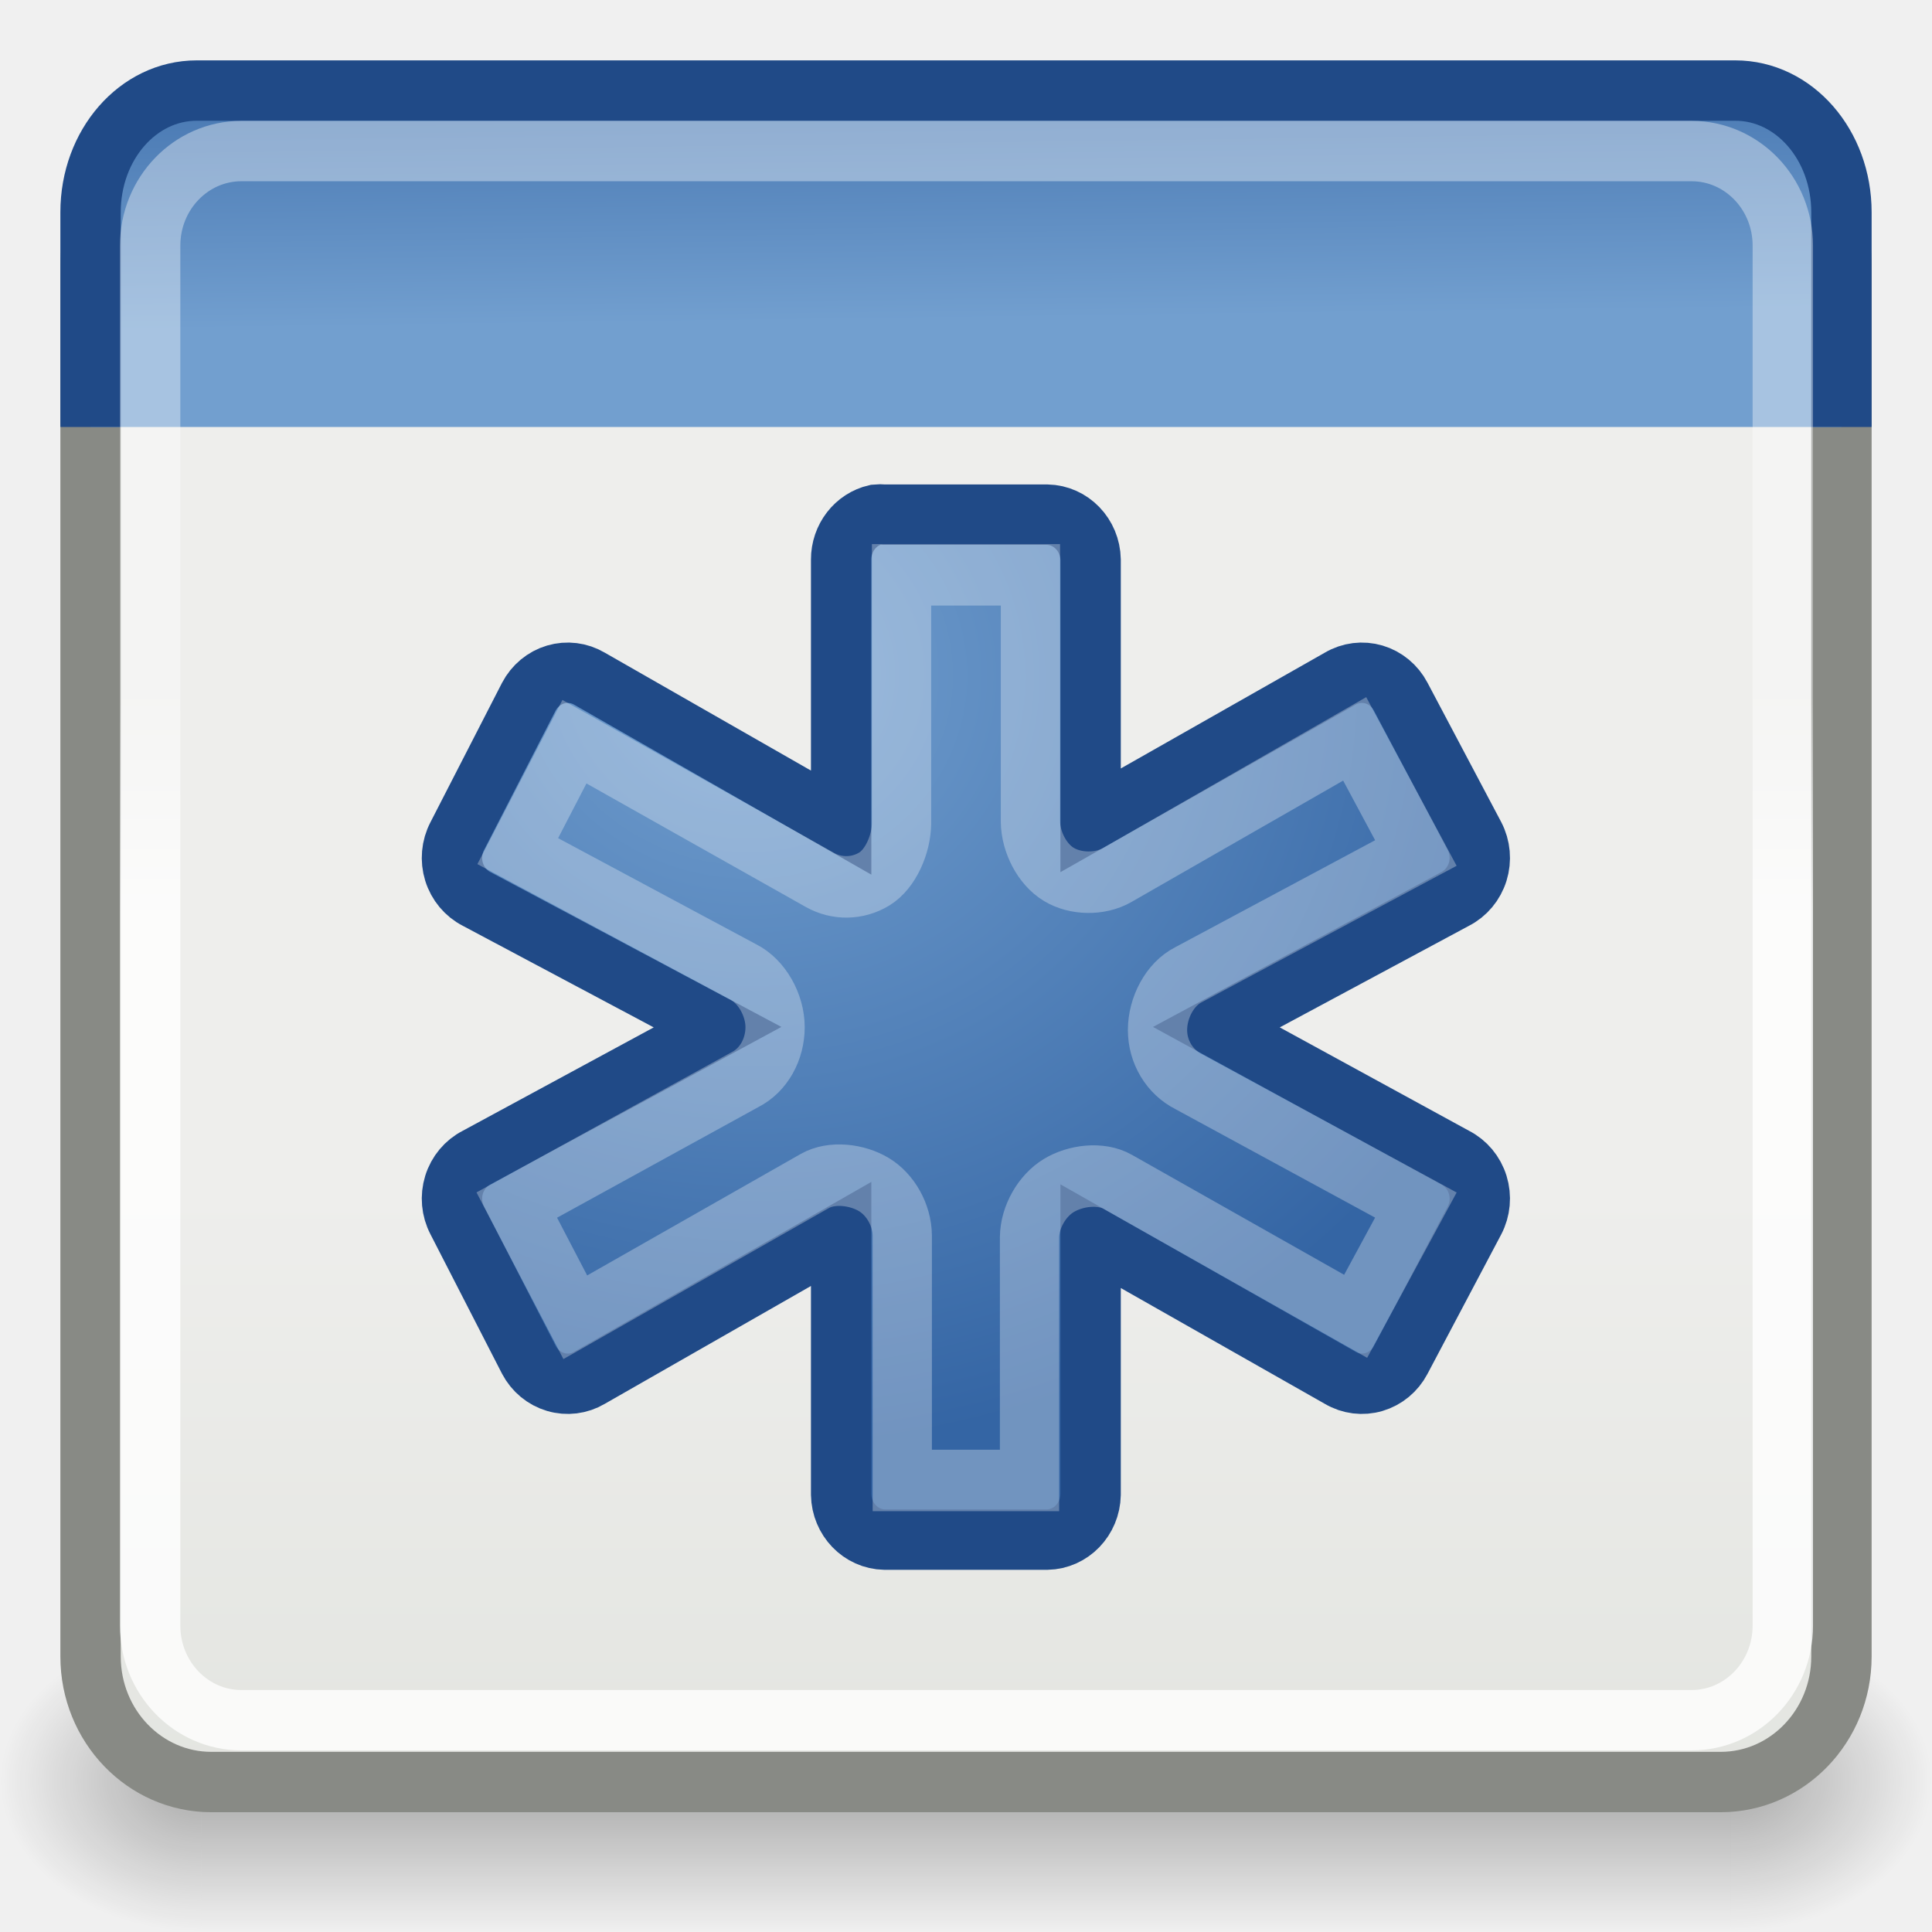
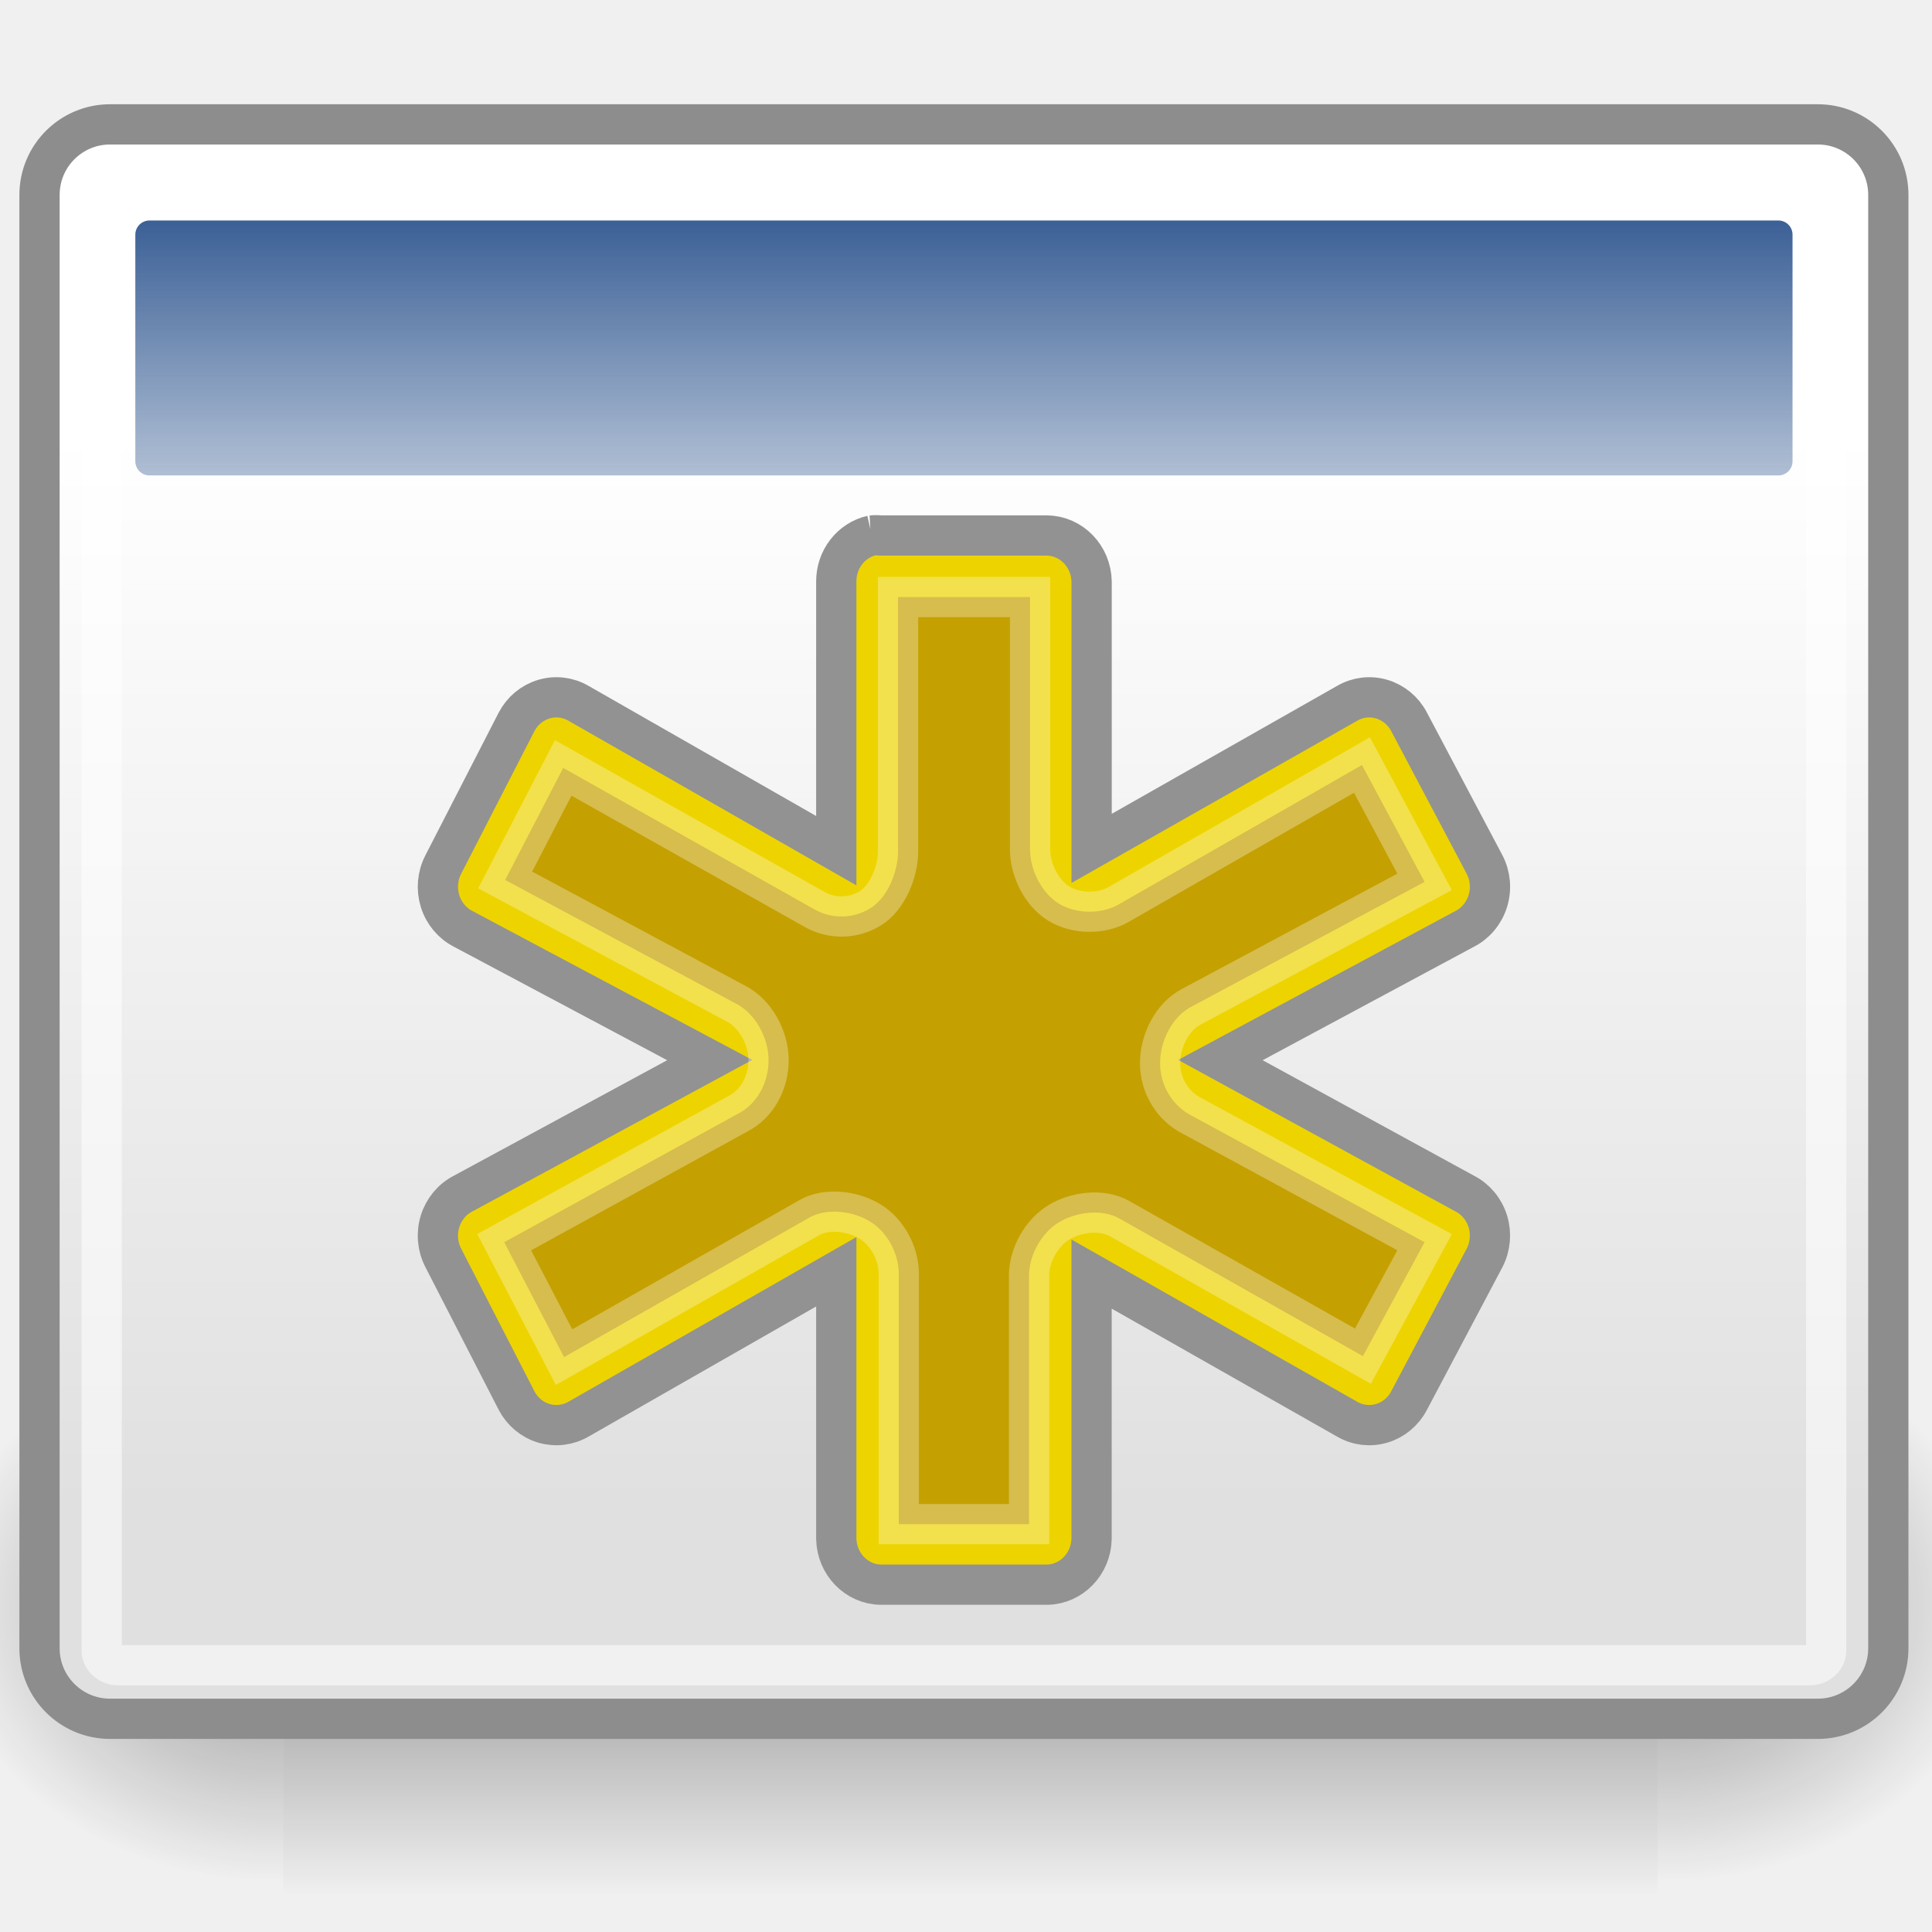
- <svg xmlns="http://www.w3.org/2000/svg" xmlns:xlink="http://www.w3.org/1999/xlink" width="32" height="32" id="svg11300" version="1.0">
+ <svg xmlns="http://www.w3.org/2000/svg" xmlns:xlink="http://www.w3.org/1999/xlink" width="48" height="48" id="svg11300" version="1.0">
  <defs id="defs3">
-     <linearGradient id="linearGradient6146">
-       <stop style="stop-color:#729fcf;stop-opacity:1" offset="0" id="stop6148" />
-       <stop style="stop-color:#3465a4;stop-opacity:1" offset="1" id="stop6150" />
+     <linearGradient id="linearGradient5048">
+       <stop style="stop-color:black;stop-opacity:0;" offset="0" id="stop5050" />
+       <stop id="stop5056" offset="0.5" style="stop-color:black;stop-opacity:1;" />
+       <stop style="stop-color:black;stop-opacity:0;" offset="1" id="stop5052" />
    </linearGradient>
-     <linearGradient id="linearGradient47870">
-       <stop id="stop47872" offset="0" style="stop-color:#000000;stop-opacity:0" />
-       <stop id="stop47878" offset="0.5" style="stop-color:#000000;stop-opacity:1" />
-       <stop id="stop47874" offset="1" style="stop-color:#000000;stop-opacity:0" />
+     <linearGradient id="linearGradient5060">
+       <stop style="stop-color:black;stop-opacity:1;" offset="0" id="stop5062" />
+       <stop style="stop-color:black;stop-opacity:0;" offset="1" id="stop5064" />
    </linearGradient>
-     <linearGradient id="linearGradient51765">
-       <stop id="stop51767" offset="0" style="stop-color:#000000;stop-opacity:1" />
-       <stop id="stop51769" offset="1" style="stop-color:#000000;stop-opacity:0" />
+     <linearGradient id="linearGradient3832">
+       <stop style="stop-color:#ffffff;stop-opacity:1;" offset="0" id="stop3834" />
+       <stop style="stop-color:#e0e0e0;stop-opacity:1;" offset="1" id="stop3836" />
    </linearGradient>
-     <linearGradient id="linearGradient2781">
-       <stop id="stop2783" offset="0" style="stop-color:#d3d7cf;stop-opacity:1" />
-       <stop id="stop2785" offset="1" style="stop-color:#eeeeec;stop-opacity:1" />
+     <linearGradient id="linearGradient4816">
+       <stop style="stop-color:#204a87;stop-opacity:1;" offset="0" id="stop4818" />
+       <stop style="stop-color:#204a87;stop-opacity:0;" offset="1" id="stop4820" />
    </linearGradient>
-     <linearGradient id="linearGradient3674">
-       <stop id="stop3676" offset="0" style="stop-color:#3465a4;stop-opacity:1" />
-       <stop id="stop3678" offset="1" style="stop-color:#729fcf;stop-opacity:1;" />
-     </linearGradient>
-     <linearGradient id="linearGradient3690">
-       <stop id="stop3692" offset="0" style="stop-color:white;stop-opacity:1;" />
-       <stop id="stop3694" offset="1" style="stop-color:white;stop-opacity:0.469" />
-     </linearGradient>
-     <radialGradient xlink:href="#linearGradient6146" id="radialGradient3179" cx="-12.486" cy="15.954" fx="-12.486" fy="15.954" r="7.904" gradientTransform="matrix(-0.1671136,1.620716,-1.745332,-0.1932771,38.07869,34.42765)" gradientUnits="userSpaceOnUse" />
-     <linearGradient xlink:href="#linearGradient3690" id="linearGradient8015" gradientUnits="userSpaceOnUse" gradientTransform="matrix(1.260542,0,0,1.205855,-7.473394,-4.945944)" x1="9.5" y1="16.264" x2="9.5" y2="13.409" />
-     <linearGradient xlink:href="#linearGradient3674" id="linearGradient8018" gradientUnits="userSpaceOnUse" gradientTransform="matrix(1.244631,0,0,1.270795,-7.074154,-5.301762)" x1="16.441" y1="3.947" x2="16.491" y2="8.124" />
-     <linearGradient xlink:href="#linearGradient2781" id="linearGradient8021" gradientUnits="userSpaceOnUse" gradientTransform="matrix(1.244631,0,0,1.176776,-7.074154,-3.982654)" x1="24.926" y1="40" x2="24.926" y2="19.539" />
-     <linearGradient xlink:href="#linearGradient47870" id="linearGradient8027" gradientUnits="userSpaceOnUse" gradientTransform="matrix(0.9788196,0,0,0.7154223,-8.500802,52.11272)" x1="32.085" y1="-14.402" x2="32.085" y2="-5.563" />
-     <radialGradient xlink:href="#linearGradient51765" id="radialGradient8029" gradientUnits="userSpaceOnUse" gradientTransform="matrix(1.957639,-8.146468e-7,6.6614241e-7,1.456579,-59.01756,62.73807)" cx="51.438" cy="-12.203" fx="51.438" fy="-12.203" r="2.172" />
-     <radialGradient xlink:href="#linearGradient51765" id="radialGradient8031" gradientUnits="userSpaceOnUse" gradientTransform="matrix(-1.957639,-9.2540676e-8,-1.2888861e-7,1.456579,110.0178,62.73803)" cx="51.438" cy="-12.203" fx="51.438" fy="-12.203" r="2.172" />
-     <radialGradient r="2.172" fy="-12.203" fx="51.438" cy="-12.203" cx="51.438" gradientTransform="matrix(-1.957639,-9.2540676e-8,-1.2888861e-7,1.456579,110.0178,62.73803)" gradientUnits="userSpaceOnUse" id="radialGradient8045" xlink:href="#linearGradient51765" />
-     <radialGradient r="2.172" fy="-12.203" fx="51.438" cy="-12.203" cx="51.438" gradientTransform="matrix(1.957639,-8.146468e-7,6.6614241e-7,1.456579,-59.01756,62.73807)" gradientUnits="userSpaceOnUse" id="radialGradient8043" xlink:href="#linearGradient51765" />
-     <linearGradient y2="-5.563" x2="32.085" y1="-14.402" x1="32.085" gradientTransform="matrix(0.9788196,0,0,0.7154223,-8.500802,52.11272)" gradientUnits="userSpaceOnUse" id="linearGradient8041" xlink:href="#linearGradient47870" />
-     <linearGradient y2="19.539" x2="24.926" y1="40" x1="24.926" gradientTransform="matrix(1.244631,0,0,1.222395,-7.074154,-4.226544)" gradientUnits="userSpaceOnUse" id="linearGradient8035" xlink:href="#linearGradient2781" />
-     <linearGradient y2="8.124" x2="16.491" y1="3.947" x1="16.441" gradientTransform="matrix(1.244631,0,0,1.380805,-7.074154,-5.890579)" gradientUnits="userSpaceOnUse" id="linearGradient8032" xlink:href="#linearGradient3674" />
-     <linearGradient y2="13.409" x2="9.5" y1="16.264" x1="9.5" gradientTransform="matrix(1.260542,0,0,1.249796,-7.473393,-5.217343)" gradientUnits="userSpaceOnUse" id="linearGradient8029" xlink:href="#linearGradient3690" />
+     <linearGradient xlink:href="#linearGradient5048" id="linearGradient5169" gradientUnits="userSpaceOnUse" gradientTransform="matrix(2.774389,0,0,1.969706,-1892.179,-872.8854)" x1="302.857" y1="366.648" x2="302.857" y2="609.505" />
+     <radialGradient xlink:href="#linearGradient5060" id="radialGradient5171" gradientUnits="userSpaceOnUse" gradientTransform="matrix(2.774389,0,0,1.969706,-1891.633,-872.8854)" cx="605.714" cy="486.648" fx="605.714" fy="486.648" r="117.143" />
+     <radialGradient xlink:href="#linearGradient5060" id="radialGradient5173" gradientUnits="userSpaceOnUse" gradientTransform="matrix(-2.774389,0,0,1.969706,112.7623,-872.8854)" cx="605.714" cy="486.648" fx="605.714" fy="486.648" r="117.143" />
+     <linearGradient xlink:href="#linearGradient4816" id="linearGradient3001" gradientUnits="userSpaceOnUse" x1="13.268" y1="7.719" x2="13.268" y2="12.481" gradientTransform="matrix(2.873047,0,0,2.532368,-14.17013,-31.54272)" />
+     <linearGradient xlink:href="#linearGradient3832" id="linearGradient3004" gradientUnits="userSpaceOnUse" gradientTransform="matrix(2.85537,0,0,2.493919,-14.72251,-32.84101)" x1="17.881" y1="11.073" x2="17.881" y2="21.768" />
  </defs>
-   <g id="layer1">
-     <g id="g8026">
-       <g id="g8007" transform="matrix(0.7831573,0,0,0.7895297,-3.970607,-6.002103)">
-         <rect id="rect8009" style="opacity:0.3;fill:url(#linearGradient8041);fill-opacity:1;fill-rule:evenodd;stroke:none" y="41.809" x="9.322" height="6.323" width="32.357" />
-         <path id="path8011" style="opacity:0.3;fill:url(#radialGradient8043);fill-opacity:1;fill-rule:evenodd;stroke:none" d="M 41.678,41.8 L 41.678,48.127 C 44.022,48.103 45.93,46.705 45.93,44.974 C 45.93,43.243 44.022,41.824 41.678,41.8 z" />
-         <path id="path8013" style="opacity:0.3;fill:url(#radialGradient8045);fill-opacity:1;fill-rule:evenodd;stroke:none" d="M 9.322,41.8 L 9.322,48.127 C 6.978,48.103 5.07,46.705 5.07,44.974 C 5.07,43.243 6.978,41.824 9.322,41.8 z" />
-       </g>
-       <rect ry="2.078" rx="2" y="2.309" x="1.5" height="27.207" width="29" id="rect8015" style="fill:url(#linearGradient8035);fill-opacity:1;stroke:#888a85;stroke-width:1;stroke-miterlimit:4;stroke-opacity:1;stroke-dasharray:none" />
-       <path id="path8017" d="M 1.5,7.072 L 1.5,3.515 C 1.5,2.399 2.284,1.5 3.258,1.5 L 28.742,1.5 C 29.716,1.5 30.5,2.399 30.5,3.515 L 30.5,7.072" style="fill:url(#linearGradient8032);fill-opacity:1;stroke:#204a87;stroke-width:1;stroke-miterlimit:4;stroke-opacity:1" />
-       <rect ry="1.566" rx="1.511" y="2.502" x="2.487" height="25.99" width="27.042" id="rect8019" style="opacity:0.8;fill:none;stroke:url(#linearGradient8029);stroke-width:1;stroke-miterlimit:4;stroke-opacity:1;stroke-dasharray:none" />
+   <g id="layer1" transform="translate(0,16)">
+     <g id="g5022" transform="matrix(0.02548766,0,0,0.02971955,46.77794,21.35425)">
+       <rect y="-150.697" x="-1559.252" height="478.357" width="1339.633" id="rect4173" style="opacity:0.402;color:#000000;fill:url(#linearGradient5169);fill-opacity:1;fill-rule:nonzero;stroke:none;stroke-width:1;marker:none;visibility:visible;display:inline;overflow:visible" />
+       <path id="path5058" d="m -219.619,-150.68 c 0,0 0,478.331 0,478.331 142.874,0.9 345.4,-107.17 345.4,-239.196 0,-132.027 -159.437,-239.135 -345.4,-239.135 z" style="opacity:0.402;color:#000000;fill:url(#radialGradient5171);fill-opacity:1;fill-rule:nonzero;stroke:none;stroke-width:1;marker:none;visibility:visible;display:inline;overflow:visible" />
+       <path style="opacity:0.402;color:#000000;fill:url(#radialGradient5173);fill-opacity:1;fill-rule:nonzero;stroke:none;stroke-width:1;marker:none;visibility:visible;display:inline;overflow:visible" d="m -1559.252,-150.68 c 0,0 0,478.331 0,478.331 -142.874,0.9 -345.4,-107.17 -345.4,-239.196 0,-132.027 159.437,-239.135 345.4,-239.135 z" id="path5018" />
    </g>
-     <path style="font-size:28px;font-style:normal;font-weight:normal;fill:url(#radialGradient3179);fill-opacity:1;stroke:#204a87;stroke-width:1;stroke-linecap:butt;stroke-linejoin:miter;stroke-miterlimit:4;stroke-dasharray:none;stroke-opacity:1;font-family:Sans" d="M 14.507,8.524 C 14.17,8.601 13.931,8.911 13.932,9.269 L 13.932,13.625 L 9.765,11.242 C 9.594,11.141 9.391,11.116 9.202,11.172 C 9.013,11.228 8.853,11.361 8.759,11.54 L 7.574,13.848 C 7.479,14.03 7.46,14.244 7.521,14.441 C 7.582,14.637 7.718,14.8 7.897,14.891 L 11.885,17.013 L 7.897,19.172 C 7.718,19.263 7.582,19.425 7.521,19.622 C 7.46,19.819 7.479,20.032 7.574,20.214 L 8.759,22.523 C 8.853,22.702 9.013,22.834 9.202,22.89 C 9.391,22.946 9.594,22.921 9.765,22.82 L 13.932,20.438 L 13.932,24.756 C 13.94,25.164 14.257,25.493 14.651,25.501 L 17.345,25.501 C 17.739,25.493 18.056,25.164 18.064,24.756 L 18.064,20.475 L 22.195,22.82 C 22.366,22.921 22.569,22.946 22.758,22.89 C 22.947,22.834 23.107,22.702 23.201,22.523 L 24.422,20.214 C 24.517,20.032 24.536,19.819 24.475,19.622 C 24.414,19.425 24.278,19.263 24.099,19.172 L 20.147,17.013 L 24.099,14.891 C 24.278,14.8 24.414,14.637 24.475,14.441 C 24.536,14.244 24.517,14.03 24.422,13.848 L 23.201,11.54 C 23.107,11.361 22.947,11.228 22.758,11.172 C 22.569,11.116 22.366,11.141 22.195,11.242 L 18.064,13.587 L 18.064,9.269 C 18.056,8.861 17.739,8.532 17.345,8.524 L 14.651,8.524 C 14.603,8.519 14.555,8.519 14.507,8.524 z" id="path2199" />
-     <path transform="matrix(0.9409022,0,0,0.9765438,0.5760136,-1.404314)" style="font-size:28px;font-style:normal;font-weight:normal;fill:none;fill-opacity:1;stroke:#ffffff;stroke-width:1.043;stroke-linecap:butt;stroke-linejoin:miter;stroke-miterlimit:4;stroke-opacity:0.301;font-family:Sans" d="M 15.258,11.188 L 15.258,15.406 C 15.254,15.748 15.072,16.174 14.778,16.347 C 14.484,16.519 14.12,16.525 13.82,16.362 L 9.5,14.018 L 8.502,15.874 L 12.467,17.921 C 12.802,18.083 13.032,18.487 13.032,18.86 C 13.032,19.232 12.835,19.588 12.5,19.751 L 8.485,21.877 L 9.515,23.78 L 13.733,21.468 C 14.033,21.305 14.479,21.359 14.774,21.531 C 15.068,21.704 15.267,22.05 15.271,22.392 L 15.271,26.548 L 17.511,26.548 L 17.511,22.423 C 17.514,22.082 17.73,21.719 18.024,21.547 C 18.318,21.374 18.765,21.32 19.064,21.483 L 23.252,23.764 L 24.312,21.877 L 20.312,19.783 C 19.977,19.62 19.764,19.28 19.764,18.908 C 19.764,18.535 19.977,18.131 20.312,17.969 L 24.312,15.906 L 23.235,13.97 L 19.048,16.283 C 18.748,16.446 18.318,16.44 18.024,16.267 C 17.73,16.095 17.531,15.716 17.527,15.375 L 17.527,11.188 L 15.258,11.188 z" id="path4152" />
+     <rect ry="1.752" rx="1.752" y="-12.91" x="0.982" height="39.613" width="45.933" id="rect4828" style="color:#000000;fill:url(#linearGradient3004);fill-opacity:1;fill-rule:evenodd;stroke:#8d8d8d;stroke-width:1;stroke-linecap:butt;stroke-linejoin:miter;stroke-miterlimit:4;stroke-opacity:1;stroke-dasharray:none;stroke-dashoffset:0;marker:none;visibility:visible;display:inline;overflow:visible" />
+     <rect ry="0.352" rx="0.352" y="-10.522" x="3.362" height="6.334" width="41.173" id="rect4830" style="color:#000000;fill:url(#linearGradient3001);fill-opacity:1;fill-rule:evenodd;stroke:none;stroke-width:1;marker:none;visibility:visible;display:inline;overflow:visible" />
+     <rect style="color:#000000;fill:none;stroke:#ffffff;stroke-width:1;stroke-linecap:butt;stroke-linejoin:miter;stroke-miterlimit:4;stroke-opacity:0.545;stroke-dasharray:none;stroke-dashoffset:0;marker:none;visibility:visible;display:inline;overflow:visible" id="rect4958" width="42.844" height="36.949" x="2.527" y="-11.577" rx="0.415" ry="0.366" />
+     <path style="font-size:28px;font-style:normal;font-weight:normal;fill:#edd400;fill-opacity:1;stroke:#929292;stroke-width:1;stroke-linecap:butt;stroke-linejoin:miter;stroke-miterlimit:4;stroke-opacity:1;stroke-dasharray:none;font-family:Sans" d="m 21.66,-2.696 c -0.517,0.118 -0.885,0.594 -0.883,1.143 l 0,6.688 -6.398,-3.658 C 14.116,1.322 13.804,1.284 13.514,1.37 13.223,1.456 12.978,1.659 12.834,1.934 L 11.014,5.478 c -0.145,0.279 -0.174,0.608 -0.081,0.91 0.094,0.302 0.302,0.551 0.577,0.691 l 6.123,3.258 -6.123,3.315 c -0.275,0.139 -0.483,0.389 -0.577,0.691 -0.094,0.302 -0.064,0.631 0.081,0.91 l 1.82,3.544 c 0.144,0.275 0.389,0.479 0.68,0.565 0.29,0.086 0.602,0.047 0.865,-0.107 l 6.398,-3.658 0,6.631 c 0.012,0.626 0.499,1.131 1.103,1.143 l 4.137,0 c 0.604,-0.012 1.091,-0.517 1.103,-1.143 l 0,-6.574 6.343,3.601 c 0.263,0.155 0.574,0.193 0.865,0.107 0.291,-0.086 0.535,-0.289 0.68,-0.565 l 1.875,-3.544 c 0.145,-0.279 0.174,-0.608 0.081,-0.91 -0.094,-0.302 -0.302,-0.551 -0.577,-0.691 L 30.32,10.337 36.387,7.079 c 0.275,-0.139 0.483,-0.389 0.577,-0.691 0.094,-0.302 0.065,-0.631 -0.081,-0.91 L 35.008,1.934 C 34.864,1.659 34.619,1.456 34.328,1.37 34.038,1.284 33.726,1.322 33.464,1.477 l -6.343,3.601 0,-6.631 C 27.108,-2.179 26.622,-2.684 26.017,-2.696 l -4.137,0 c -0.073,-0.008 -0.147,-0.008 -0.221,0 z" id="path2199" />
+     <path style="font-size:28px;font-style:normal;font-weight:normal;fill:#c4a000;fill-opacity:1;stroke:#ffffff;stroke-width:1;stroke-linecap:butt;stroke-linejoin:miter;stroke-miterlimit:4;stroke-opacity:0.301;stroke-dasharray:none;font-family:Sans" d="m 22.312,-1.166 0,6.326 c -0.004,0.512 -0.268,1.151 -0.694,1.41 -0.425,0.259 -0.95,0.268 -1.383,0.023 l -6.242,-3.514 -1.442,2.783 5.728,3.069 c 0.484,0.244 0.816,0.849 0.816,1.408 0,0.559 -0.284,1.092 -0.768,1.336 l -5.8,3.187 1.487,2.855 6.095,-3.467 c 0.433,-0.245 1.078,-0.164 1.503,0.095 0.425,0.259 0.712,0.778 0.718,1.29 l 0,6.232 3.236,0 0,-6.185 c 0.004,-0.512 0.316,-1.055 0.742,-1.314 0.425,-0.259 1.07,-0.34 1.503,-0.095 l 6.05,3.42 1.532,-2.831 -5.779,-3.139 c -0.484,-0.244 -0.792,-0.753 -0.792,-1.312 0,-0.559 0.308,-1.164 0.792,-1.408 L 35.393,5.91 33.837,3.007 27.788,6.474 C 27.355,6.719 26.734,6.71 26.308,6.451 25.883,6.192 25.596,5.625 25.591,5.113 l 0,-6.279 -3.278,0 z" id="path4152" />
  </g>
</svg>
